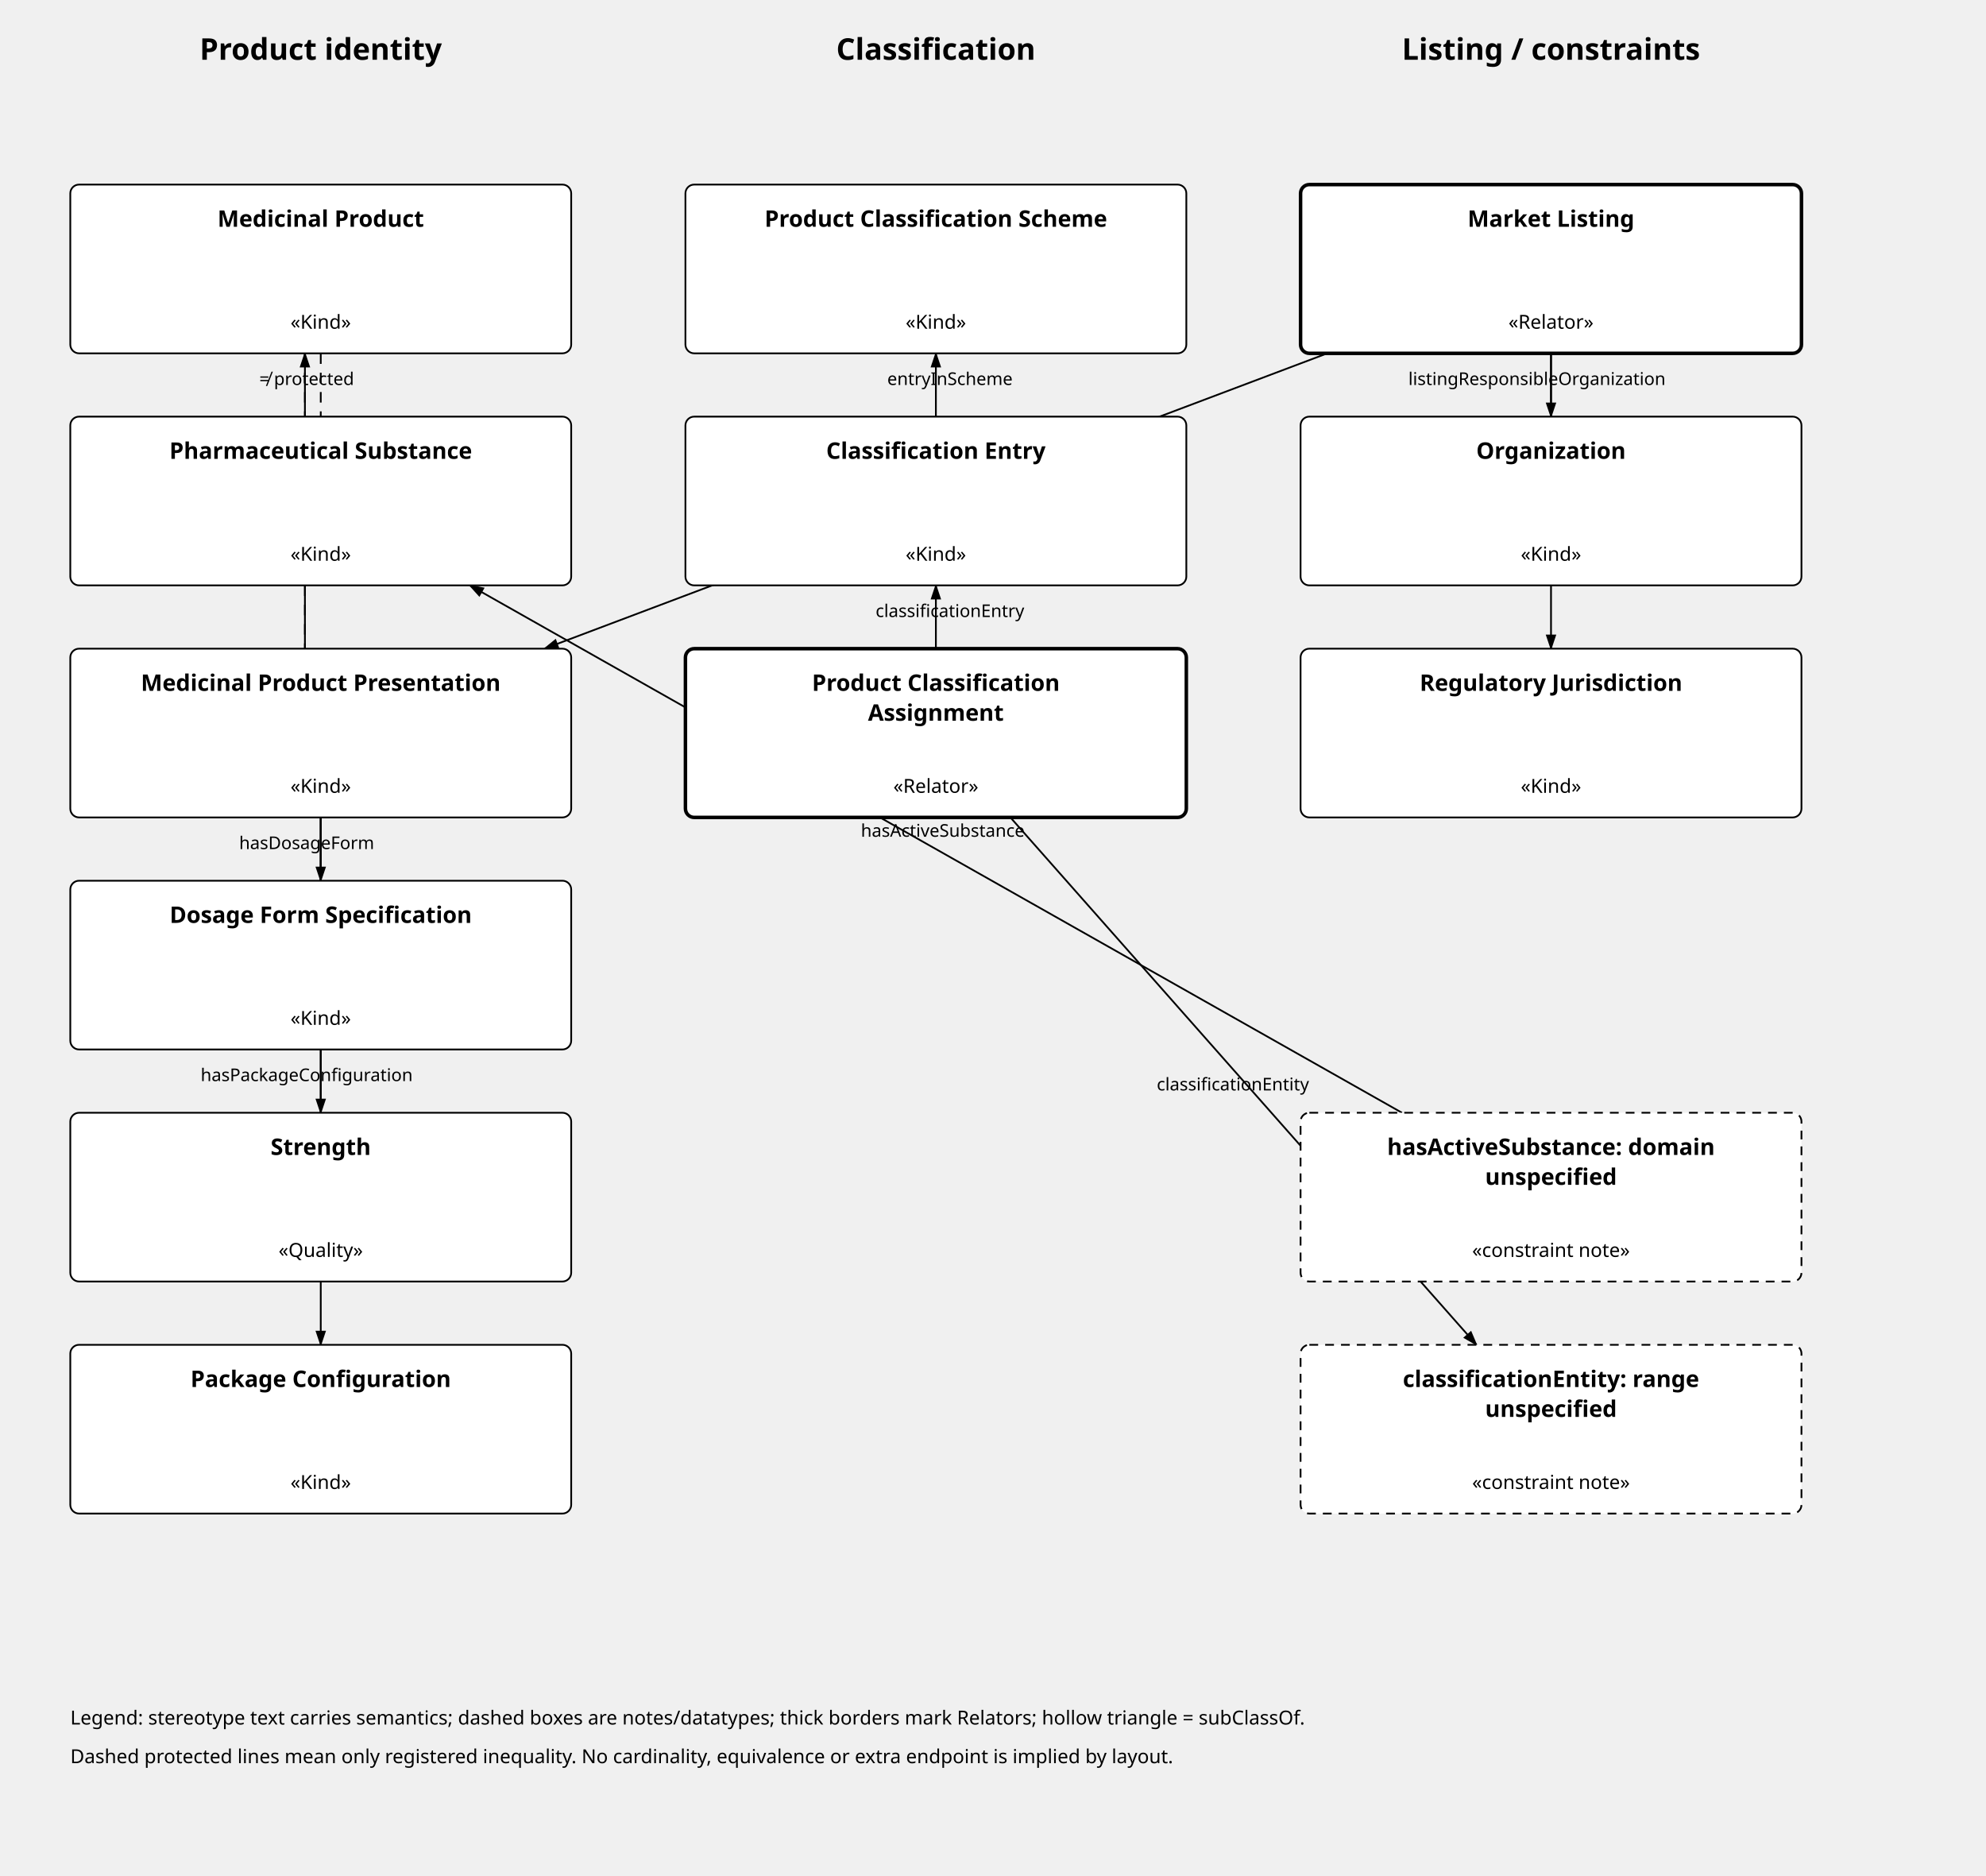
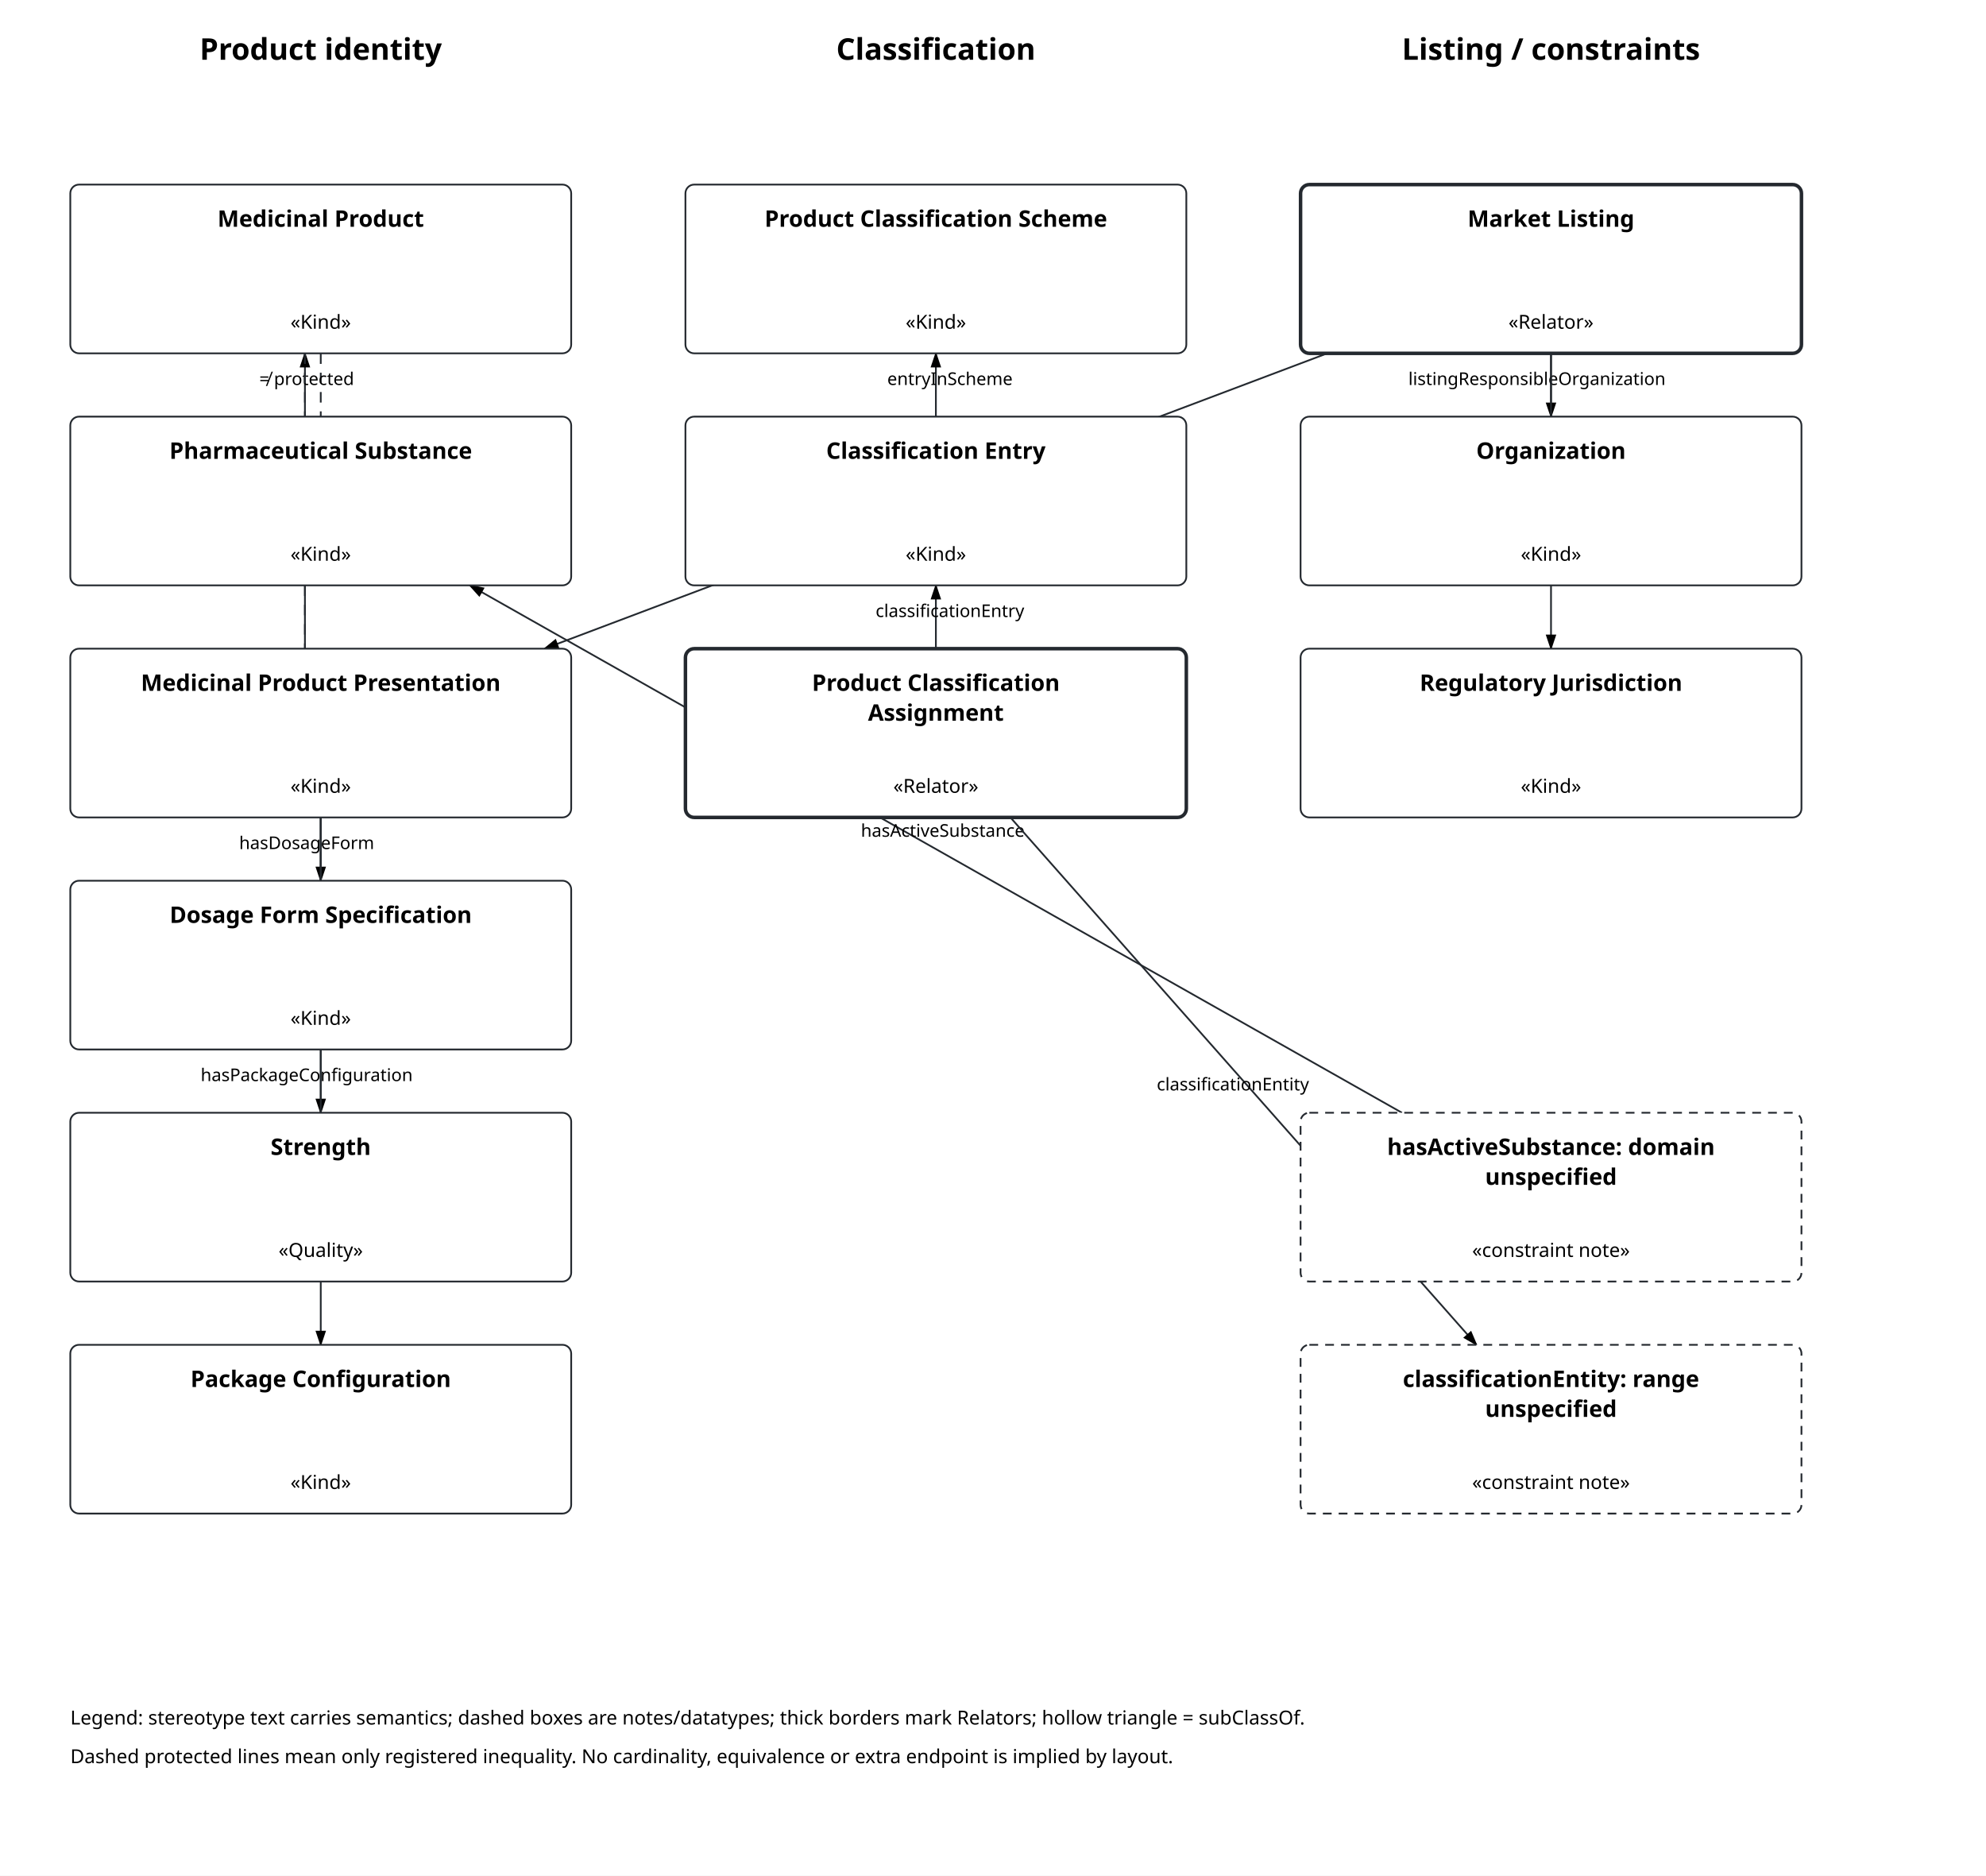
- <svg xmlns="http://www.w3.org/2000/svg" viewBox="0 0 1130 1067" role="img" aria-labelledby="title desc">
+ <svg xmlns="http://www.w3.org/2000/svg" viewBox="0 0 1130 1067" role="img" aria-labelledby="title desc" data-theme-safe="true" style="color:#24292f;background:#ffffff">
+   <rect id="diagram-background" x="0" y="0" width="100%" height="100%" fill="#ffffff" stroke="none" pointer-events="none" />
  <defs>
    <marker id="arr" markerWidth="10" markerHeight="10" refX="8" refY="3" orient="auto">
      <path d="M0,0 L0,6 L9,3 z" />
    </marker>
    <marker id="inherit" markerWidth="12" markerHeight="12" refX="10" refY="5" orient="auto">
      <path d="M0,0 L0,10 L10,5 z" fill="white" stroke="currentColor" />
    </marker>
    <style>text{font-family:sans-serif}.node{fill:white;stroke:currentColor}.note{fill:white;stroke:currentColor;stroke-dasharray:5 4}.prot{stroke-dasharray:6 5}.dtype{stroke-dasharray:4 3}.relator{stroke-width:2}.edge-label{font-size:10px}</style>
  </defs>
  <text x="182.5" y="34" text-anchor="middle" font-size="17" font-weight="bold">Product identity</text>
  <text x="532.5" y="34" text-anchor="middle" font-size="17" font-weight="bold">Classification</text>
  <text x="882.5" y="34" text-anchor="middle" font-size="17" font-weight="bold">Listing / constraints</text>
  <line x1="173.5" y1="369.0" x2="173.5" y2="201.0" stroke="currentColor" marker-end="url(#arr)" />
  <text class="edge-label" x="181.5" y="285.0" text-anchor="middle">presentationOf</text>
  <line x1="797.7" y1="633.0" x2="267.3" y2="333.0" stroke="currentColor" marker-end="url(#arr)" />
  <text class="edge-label" x="536.4" y="476.0" text-anchor="middle">hasActiveSubstance</text>
  <line x1="182.5" y1="465.0" x2="182.5" y2="501.0" stroke="currentColor" marker-end="url(#arr)" />
  <text class="edge-label" x="174.5" y="483.0" text-anchor="middle">hasDosageForm</text>
  <line x1="182.5" y1="465.0" x2="182.5" y2="633.0" stroke="currentColor" marker-end="url(#arr)" />
  <text class="edge-label" x="174.5" y="549.0" text-anchor="middle">hasStrength</text>
  <line x1="182.5" y1="465.0" x2="182.5" y2="765.0" stroke="currentColor" marker-end="url(#arr)" />
  <text class="edge-label" x="174.5" y="615.0" text-anchor="middle">hasPackageConfiguration</text>
  <line x1="574.9" y1="465.0" x2="840.1" y2="765.0" stroke="currentColor" marker-end="url(#arr)" />
  <text class="edge-label" x="701.5" y="620.3" text-anchor="middle">classificationEntity</text>
  <line x1="532.5" y1="369.0" x2="532.5" y2="333.0" stroke="currentColor" marker-end="url(#arr)" />
  <text class="edge-label" x="540.5" y="351.0" text-anchor="middle">classificationEntry</text>
  <line x1="532.5" y1="237.0" x2="532.5" y2="201.0" stroke="currentColor" marker-end="url(#arr)" />
  <text class="edge-label" x="540.5" y="219.0" text-anchor="middle">entryInScheme</text>
  <line x1="755.2" y1="201.0" x2="309.8" y2="369.0" stroke="currentColor" marker-end="url(#arr)" />
  <text class="edge-label" x="529.7" y="277.5" text-anchor="middle">listingPresentation</text>
  <line x1="882.5" y1="201.0" x2="882.5" y2="237.0" stroke="currentColor" marker-end="url(#arr)" />
  <text class="edge-label" x="874.5" y="219.0" text-anchor="middle">listingResponsibleOrganization</text>
  <line x1="882.5" y1="201.0" x2="882.5" y2="369.0" stroke="currentColor" marker-end="url(#arr)" />
  <text class="edge-label" x="874.5" y="285.0" text-anchor="middle">listingJurisdiction</text>
  <line class="prot" x1="182.5" y1="201.0" x2="182.5" y2="237.0" stroke="currentColor" />
  <text class="edge-label" x="174.5" y="219.0" text-anchor="middle">≠ protected</text>
  <line class="prot" x1="173.5" y1="201.0" x2="173.5" y2="369.0" stroke="currentColor" />
  <text class="edge-label" x="165.5" y="285.0" text-anchor="middle">≠ protected</text>
  <rect class="node" x="40" y="105" width="285" height="96" rx="5" />
  <text x="182.5" y="129" text-anchor="middle" font-size="13" font-weight="bold">Medicinal Product</text>
  <text x="182.5" y="187" text-anchor="middle" font-size="11">«Kind»</text>
  <rect class="node" x="40" y="237" width="285" height="96" rx="5" />
  <text x="182.5" y="261" text-anchor="middle" font-size="13" font-weight="bold">Pharmaceutical Substance</text>
  <text x="182.5" y="319" text-anchor="middle" font-size="11">«Kind»</text>
  <rect class="node" x="40" y="369" width="285" height="96" rx="5" />
  <text x="182.5" y="393" text-anchor="middle" font-size="13" font-weight="bold">Medicinal Product Presentation</text>
  <text x="182.5" y="451" text-anchor="middle" font-size="11">«Kind»</text>
  <rect class="node" x="40" y="501" width="285" height="96" rx="5" />
  <text x="182.5" y="525" text-anchor="middle" font-size="13" font-weight="bold">Dosage Form Specification</text>
  <text x="182.5" y="583" text-anchor="middle" font-size="11">«Kind»</text>
  <rect class="node" x="40" y="633" width="285" height="96" rx="5" />
  <text x="182.5" y="657" text-anchor="middle" font-size="13" font-weight="bold">Strength</text>
  <text x="182.5" y="715" text-anchor="middle" font-size="11">«Quality»</text>
  <rect class="node" x="40" y="765" width="285" height="96" rx="5" />
  <text x="182.5" y="789" text-anchor="middle" font-size="13" font-weight="bold">Package Configuration</text>
  <text x="182.5" y="847" text-anchor="middle" font-size="11">«Kind»</text>
  <rect class="node" x="390" y="105" width="285" height="96" rx="5" />
  <text x="532.5" y="129" text-anchor="middle" font-size="13" font-weight="bold">Product Classification Scheme</text>
  <text x="532.5" y="187" text-anchor="middle" font-size="11">«Kind»</text>
  <rect class="node" x="390" y="237" width="285" height="96" rx="5" />
  <text x="532.5" y="261" text-anchor="middle" font-size="13" font-weight="bold">Classification Entry</text>
  <text x="532.5" y="319" text-anchor="middle" font-size="11">«Kind»</text>
  <rect class="node relator" x="390" y="369" width="285" height="96" rx="5" />
  <text x="532.5" y="393" text-anchor="middle" font-size="13" font-weight="bold">Product Classification</text>
  <text x="532.5" y="410" text-anchor="middle" font-size="13" font-weight="bold">Assignment</text>
  <text x="532.5" y="451" text-anchor="middle" font-size="11">«Relator»</text>
  <rect class="node relator" x="740" y="105" width="285" height="96" rx="5" />
  <text x="882.5" y="129" text-anchor="middle" font-size="13" font-weight="bold">Market Listing</text>
  <text x="882.5" y="187" text-anchor="middle" font-size="11">«Relator»</text>
  <rect class="node" x="740" y="237" width="285" height="96" rx="5" />
  <text x="882.5" y="261" text-anchor="middle" font-size="13" font-weight="bold">Organization</text>
  <text x="882.5" y="319" text-anchor="middle" font-size="11">«Kind»</text>
  <rect class="node" x="740" y="369" width="285" height="96" rx="5" />
  <text x="882.5" y="393" text-anchor="middle" font-size="13" font-weight="bold">Regulatory Jurisdiction</text>
  <text x="882.5" y="451" text-anchor="middle" font-size="11">«Kind»</text>
  <rect class="note" x="740" y="633" width="285" height="96" rx="5" />
  <text x="882.5" y="657" text-anchor="middle" font-size="13" font-weight="bold">hasActiveSubstance: domain</text>
  <text x="882.5" y="674" text-anchor="middle" font-size="13" font-weight="bold">unspecified</text>
  <text x="882.5" y="715" text-anchor="middle" font-size="11">«constraint note»</text>
  <rect class="note" x="740" y="765" width="285" height="96" rx="5" />
  <text x="882.5" y="789" text-anchor="middle" font-size="13" font-weight="bold">classificationEntity: range</text>
  <text x="882.5" y="806" text-anchor="middle" font-size="13" font-weight="bold">unspecified</text>
  <text x="882.5" y="847" text-anchor="middle" font-size="11">«constraint note»</text>
  <text x="40" y="981" font-size="11">Legend: stereotype text carries semantics; dashed boxes are notes/datatypes; thick borders mark Relators; hollow triangle = subClassOf.</text>
  <text x="40" y="1003" font-size="11">Dashed protected lines mean only registered inequality. No cardinality, equivalence or extra endpoint is implied by layout.</text>
</svg>
